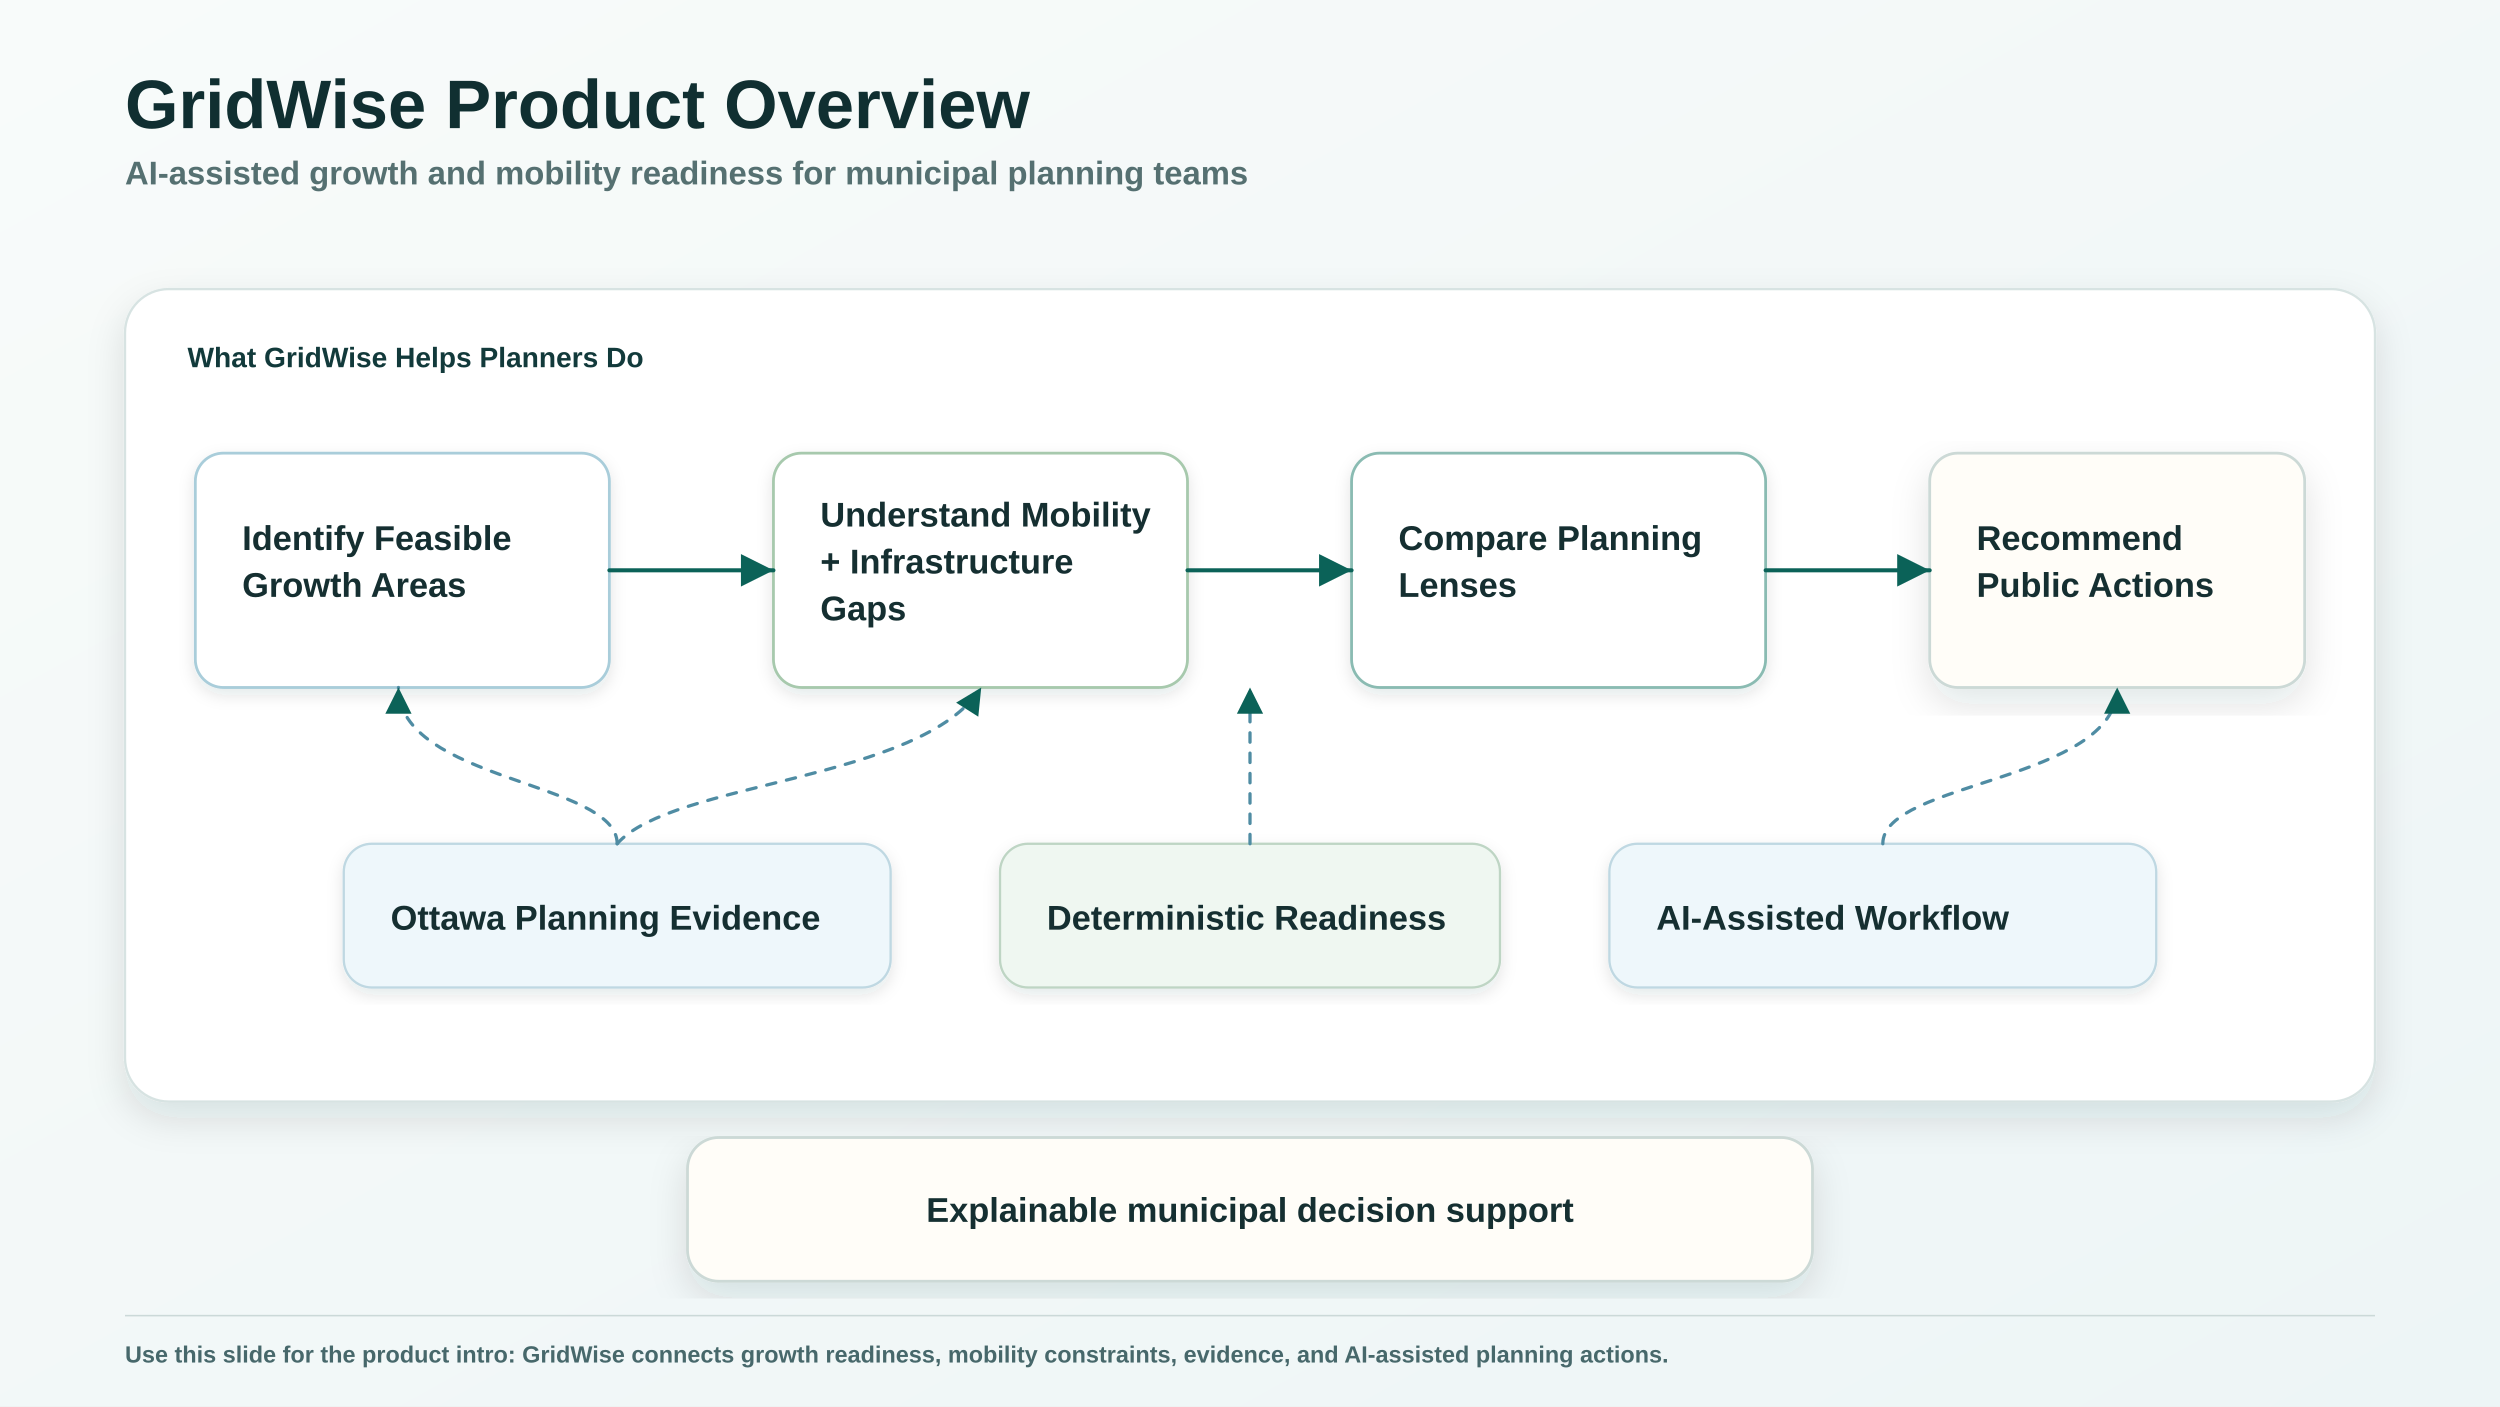
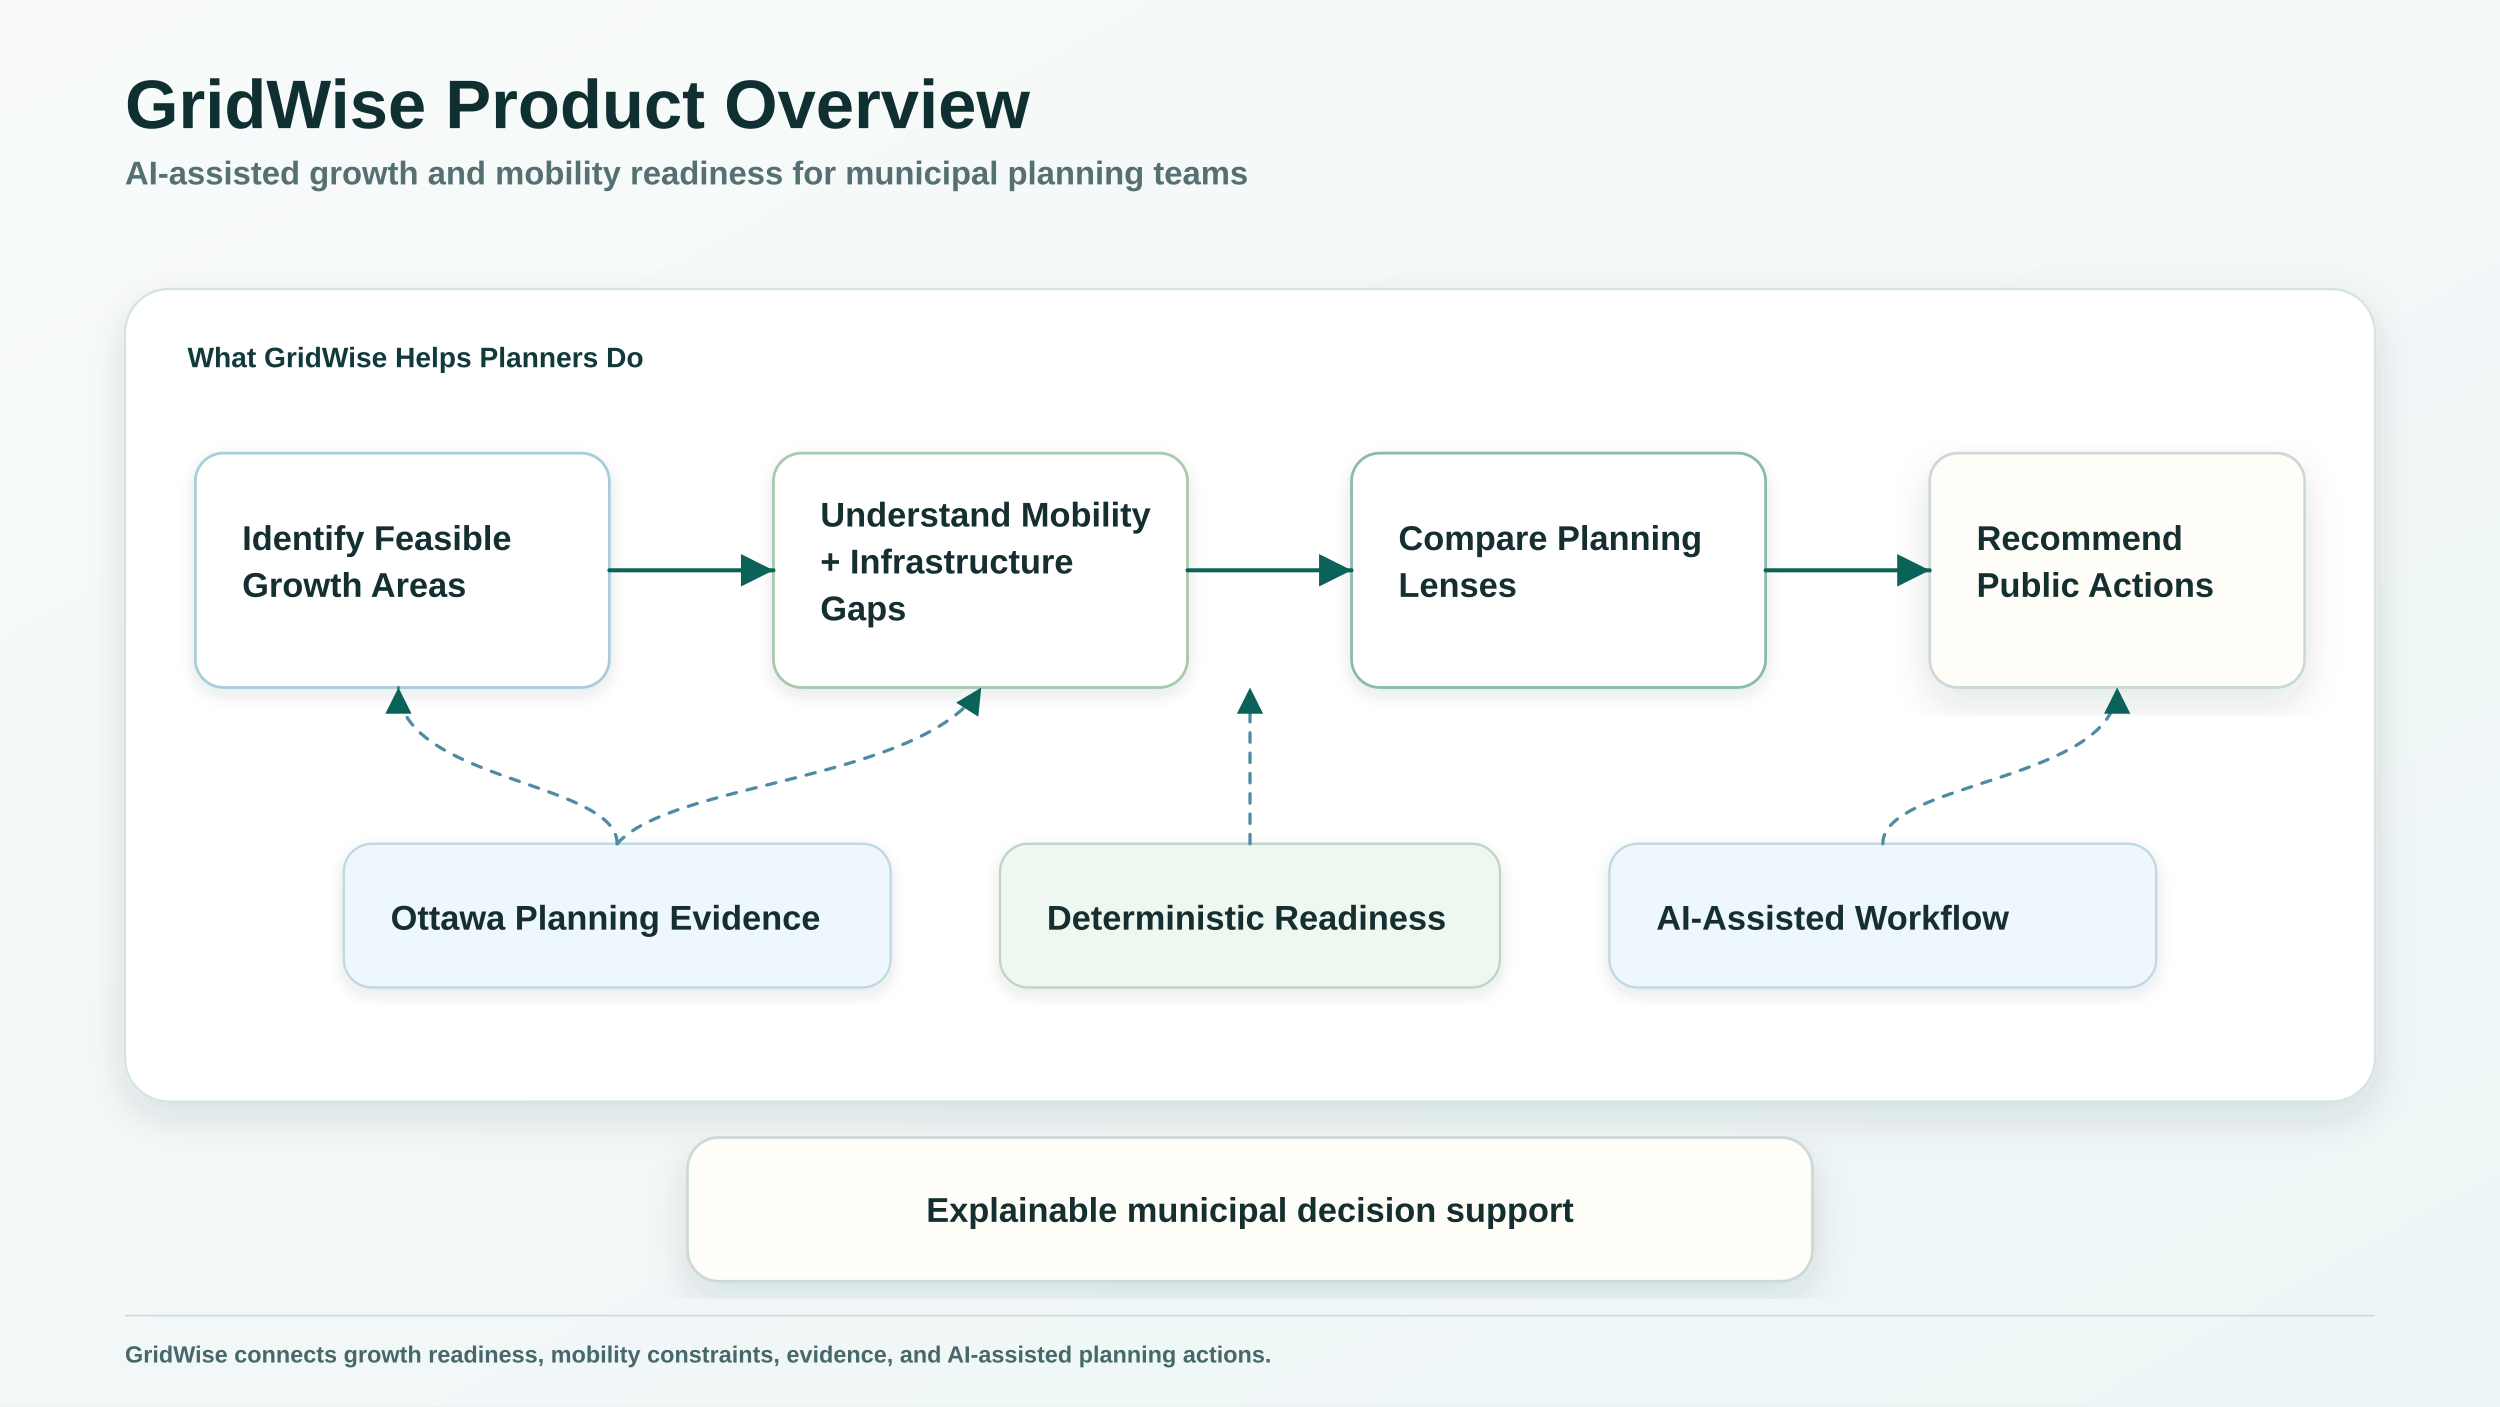
<svg xmlns="http://www.w3.org/2000/svg" width="1600" height="900" viewBox="0 0 1600 900" role="img" aria-labelledby="title desc">
  <defs>
    <linearGradient id="bg" x1="0" y1="0" x2="1" y2="1">
      <stop offset="0" stop-color="#f8fbfa" />
      <stop offset="1" stop-color="#edf5f6" />
    </linearGradient>
    <marker id="arrow" markerWidth="12" markerHeight="12" refX="10" refY="6" orient="auto" markerUnits="strokeWidth">
      <path d="M2 2 L10 6 L2 10 Z" fill="#0b6258" />
    </marker>
    <filter id="shadow" x="-12%" y="-12%" width="124%" height="124%">
      <feDropShadow dx="0" dy="10" stdDeviation="12" flood-color="#163331" flood-opacity="0.12" />
    </filter>
    <filter id="smallShadow" x="-12%" y="-12%" width="124%" height="124%">
      <feDropShadow dx="0" dy="4" stdDeviation="5" flood-color="#163331" flood-opacity="0.11" />
    </filter>
    <style>
      .bg { fill: url(#bg); }
      .title { font-family: "Space Grotesk", "Segoe UI", Arial, sans-serif; fill: #102f31; font-size: 44px; font-weight: 800; letter-spacing: 0; }
      .subtitle { font-family: "Source Sans 3", "Segoe UI", Arial, sans-serif; fill: #557071; font-size: 21px; font-weight: 600; letter-spacing: 0; }
      .zone-title { font-family: "Source Sans 3", "Segoe UI", Arial, sans-serif; fill: #123a3b; font-size: 18px; font-weight: 800; letter-spacing: 0; text-transform: uppercase; }
      .card-title { font-family: "Source Sans 3", "Segoe UI", Arial, sans-serif; fill: #152f31; font-size: 22px; font-weight: 800; letter-spacing: 0; }
      .card-title-center { font-family: "Source Sans 3", "Segoe UI", Arial, sans-serif; fill: #152f31; font-size: 22px; font-weight: 800; letter-spacing: 0; text-anchor: middle; }
      .small { font-family: "Source Sans 3", "Segoe UI", Arial, sans-serif; fill: #526c6e; font-size: 15px; font-weight: 700; letter-spacing: 0; }
      .footer { font-family: "Source Sans 3", "Segoe UI", Arial, sans-serif; fill: #47686b; font-size: 15px; font-weight: 650; letter-spacing: 0; }
      .panel { fill: #ffffff; stroke: #d7e3e2; stroke-width: 1.5; filter: url(#shadow); }
      .outcome { fill: #ffffff; stroke: #8abbb2; stroke-width: 1.8; filter: url(#smallShadow); }
      .outcome-blue { fill: #ffffff; stroke: #a9cdda; stroke-width: 1.8; filter: url(#smallShadow); }
      .outcome-green { fill: #ffffff; stroke: #a7c9ad; stroke-width: 1.8; filter: url(#smallShadow); }
      .support { fill: #eef7fb; stroke: #bfd8e2; stroke-width: 1.5; filter: url(#smallShadow); }
      .support-green { fill: #eff7f1; stroke: #bed5c4; stroke-width: 1.5; filter: url(#smallShadow); }
      .final { fill: #fffdf8; stroke: #ccd9d6; stroke-width: 1.8; filter: url(#shadow); }
      .line { fill: none; stroke: #0b6258; stroke-width: 2.6; marker-end: url(#arrow); stroke-linecap: round; stroke-linejoin: round; }
      .soft-line { fill: none; stroke: #4f8ca3; stroke-width: 2.1; marker-end: url(#arrow); stroke-linecap: round; stroke-linejoin: round; stroke-dasharray: 6 7; }
      .divider { stroke: #cbd9d8; stroke-width: 1; }
    </style>
  </defs>
  <rect class="bg" width="1600" height="900" />
  <text class="title" x="80" y="82">GridWise Product Overview</text>
  <text class="subtitle" x="80" y="118">AI-assisted growth and mobility readiness for municipal planning teams</text>
  <rect class="panel" x="80" y="185" width="1440" height="520" rx="28" />
  <text class="zone-title" x="120" y="235">What GridWise Helps Planners Do</text>
  <rect class="outcome-blue" x="125" y="290" width="265" height="150" rx="18" />
  <text class="card-title" x="155" y="352">Identify Feasible</text>
  <text class="card-title" x="155" y="382">Growth Areas</text>
  <rect class="outcome-green" x="495" y="290" width="265" height="150" rx="18" />
  <text class="card-title" x="525" y="337">Understand Mobility</text>
  <text class="card-title" x="525" y="367">+ Infrastructure</text>
  <text class="card-title" x="525" y="397">Gaps</text>
  <rect class="outcome" x="865" y="290" width="265" height="150" rx="18" />
  <text class="card-title" x="895" y="352">Compare Planning</text>
  <text class="card-title" x="895" y="382">Lenses</text>
  <rect class="final" x="1235" y="290" width="240" height="150" rx="18" />
  <text class="card-title" x="1265" y="352">Recommend</text>
  <text class="card-title" x="1265" y="382">Public Actions</text>
  <path class="line" d="M390 365 H495" />
  <path class="line" d="M760 365 H865" />
  <path class="line" d="M1130 365 H1235" />
  <rect class="support" x="220" y="540" width="350" height="92" rx="18" />
  <text class="card-title" x="250" y="595">Ottawa Planning Evidence</text>
  <rect class="support-green" x="640" y="540" width="320" height="92" rx="18" />
  <text class="card-title" x="670" y="595">Deterministic Readiness</text>
  <rect class="support" x="1030" y="540" width="350" height="92" rx="18" />
  <text class="card-title" x="1060" y="595">AI-Assisted Workflow</text>
  <path class="soft-line" d="M395 540 C395 500 255 500 255 440" />
  <path class="soft-line" d="M395 540 C430 500 590 500 628 440" />
  <path class="soft-line" d="M800 540 V440" />
  <path class="soft-line" d="M1205 540 C1205 500 1355 500 1355 440" />
  <rect class="final" x="440" y="728" width="720" height="92" rx="20" />
  <text class="card-title-center" x="800" y="782">Explainable municipal decision support</text>
  <line class="divider" x1="80" y1="842" x2="1520" y2="842" />
-   <text class="footer" x="80" y="872">Use this slide for the product intro: GridWise connects growth readiness, mobility constraints, evidence, and AI-assisted planning actions.</text>
+   <text class="footer" x="80" y="872">GridWise connects growth readiness, mobility constraints, evidence, and AI-assisted planning actions.</text>
</svg>
